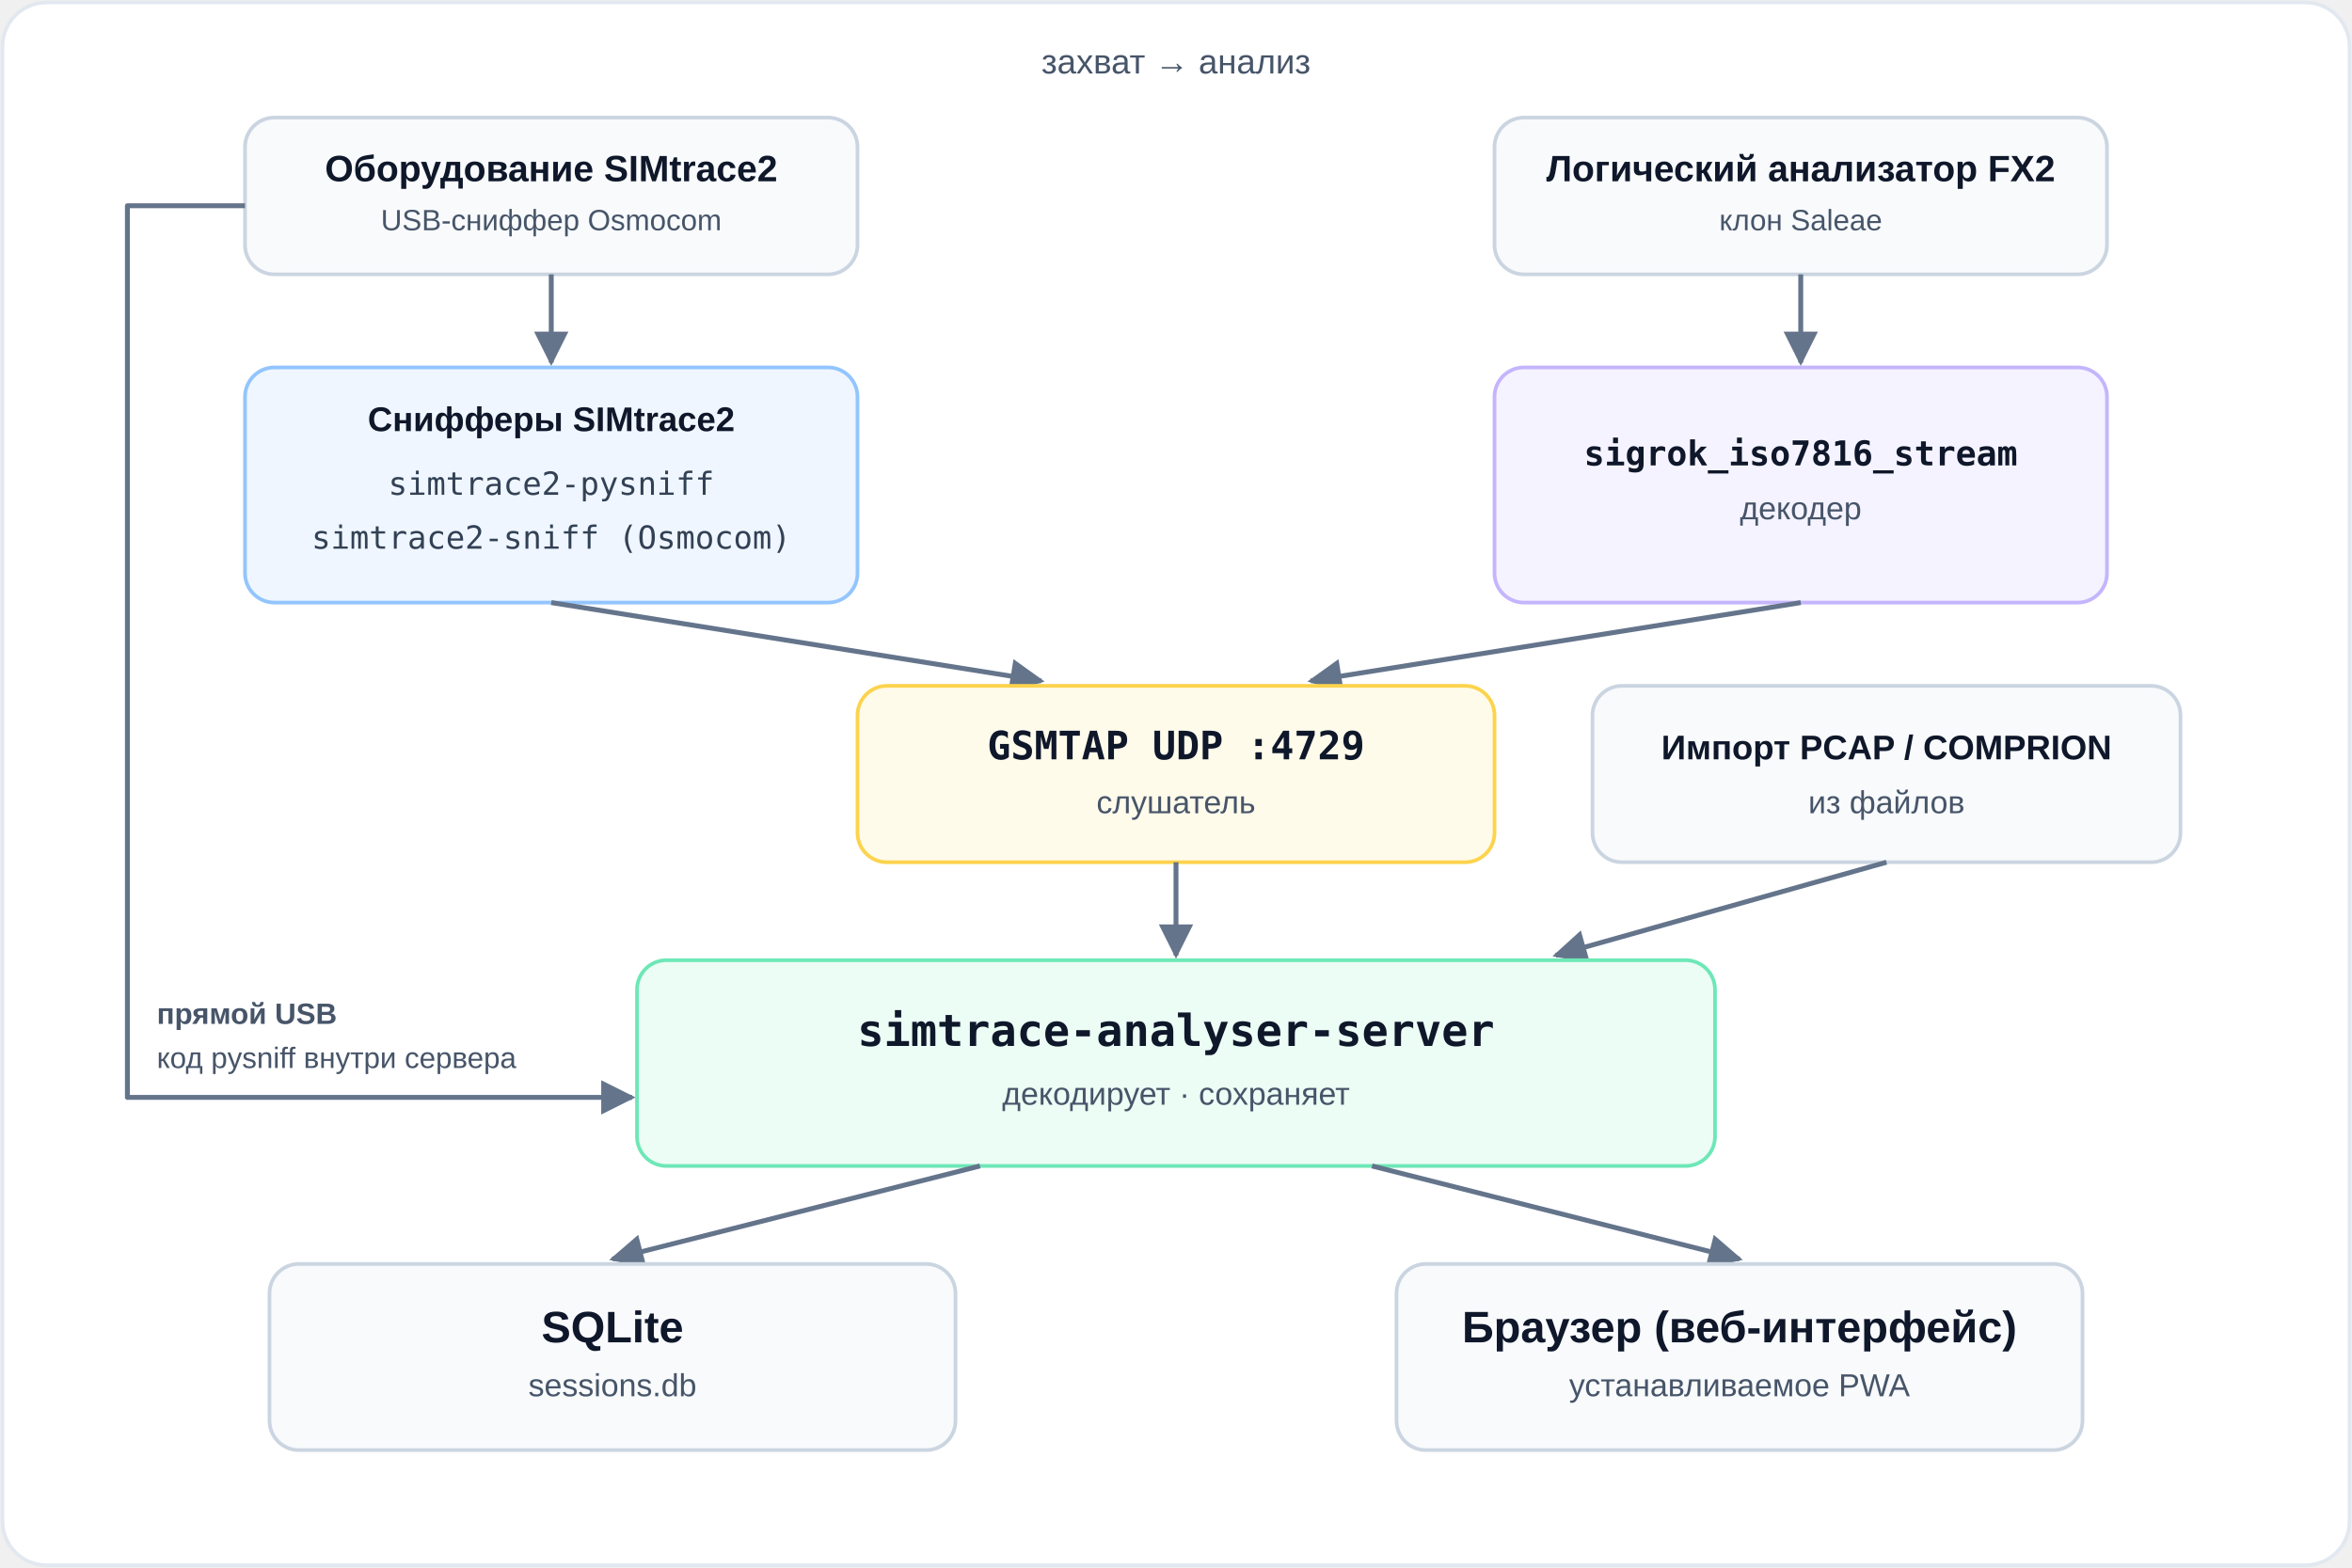
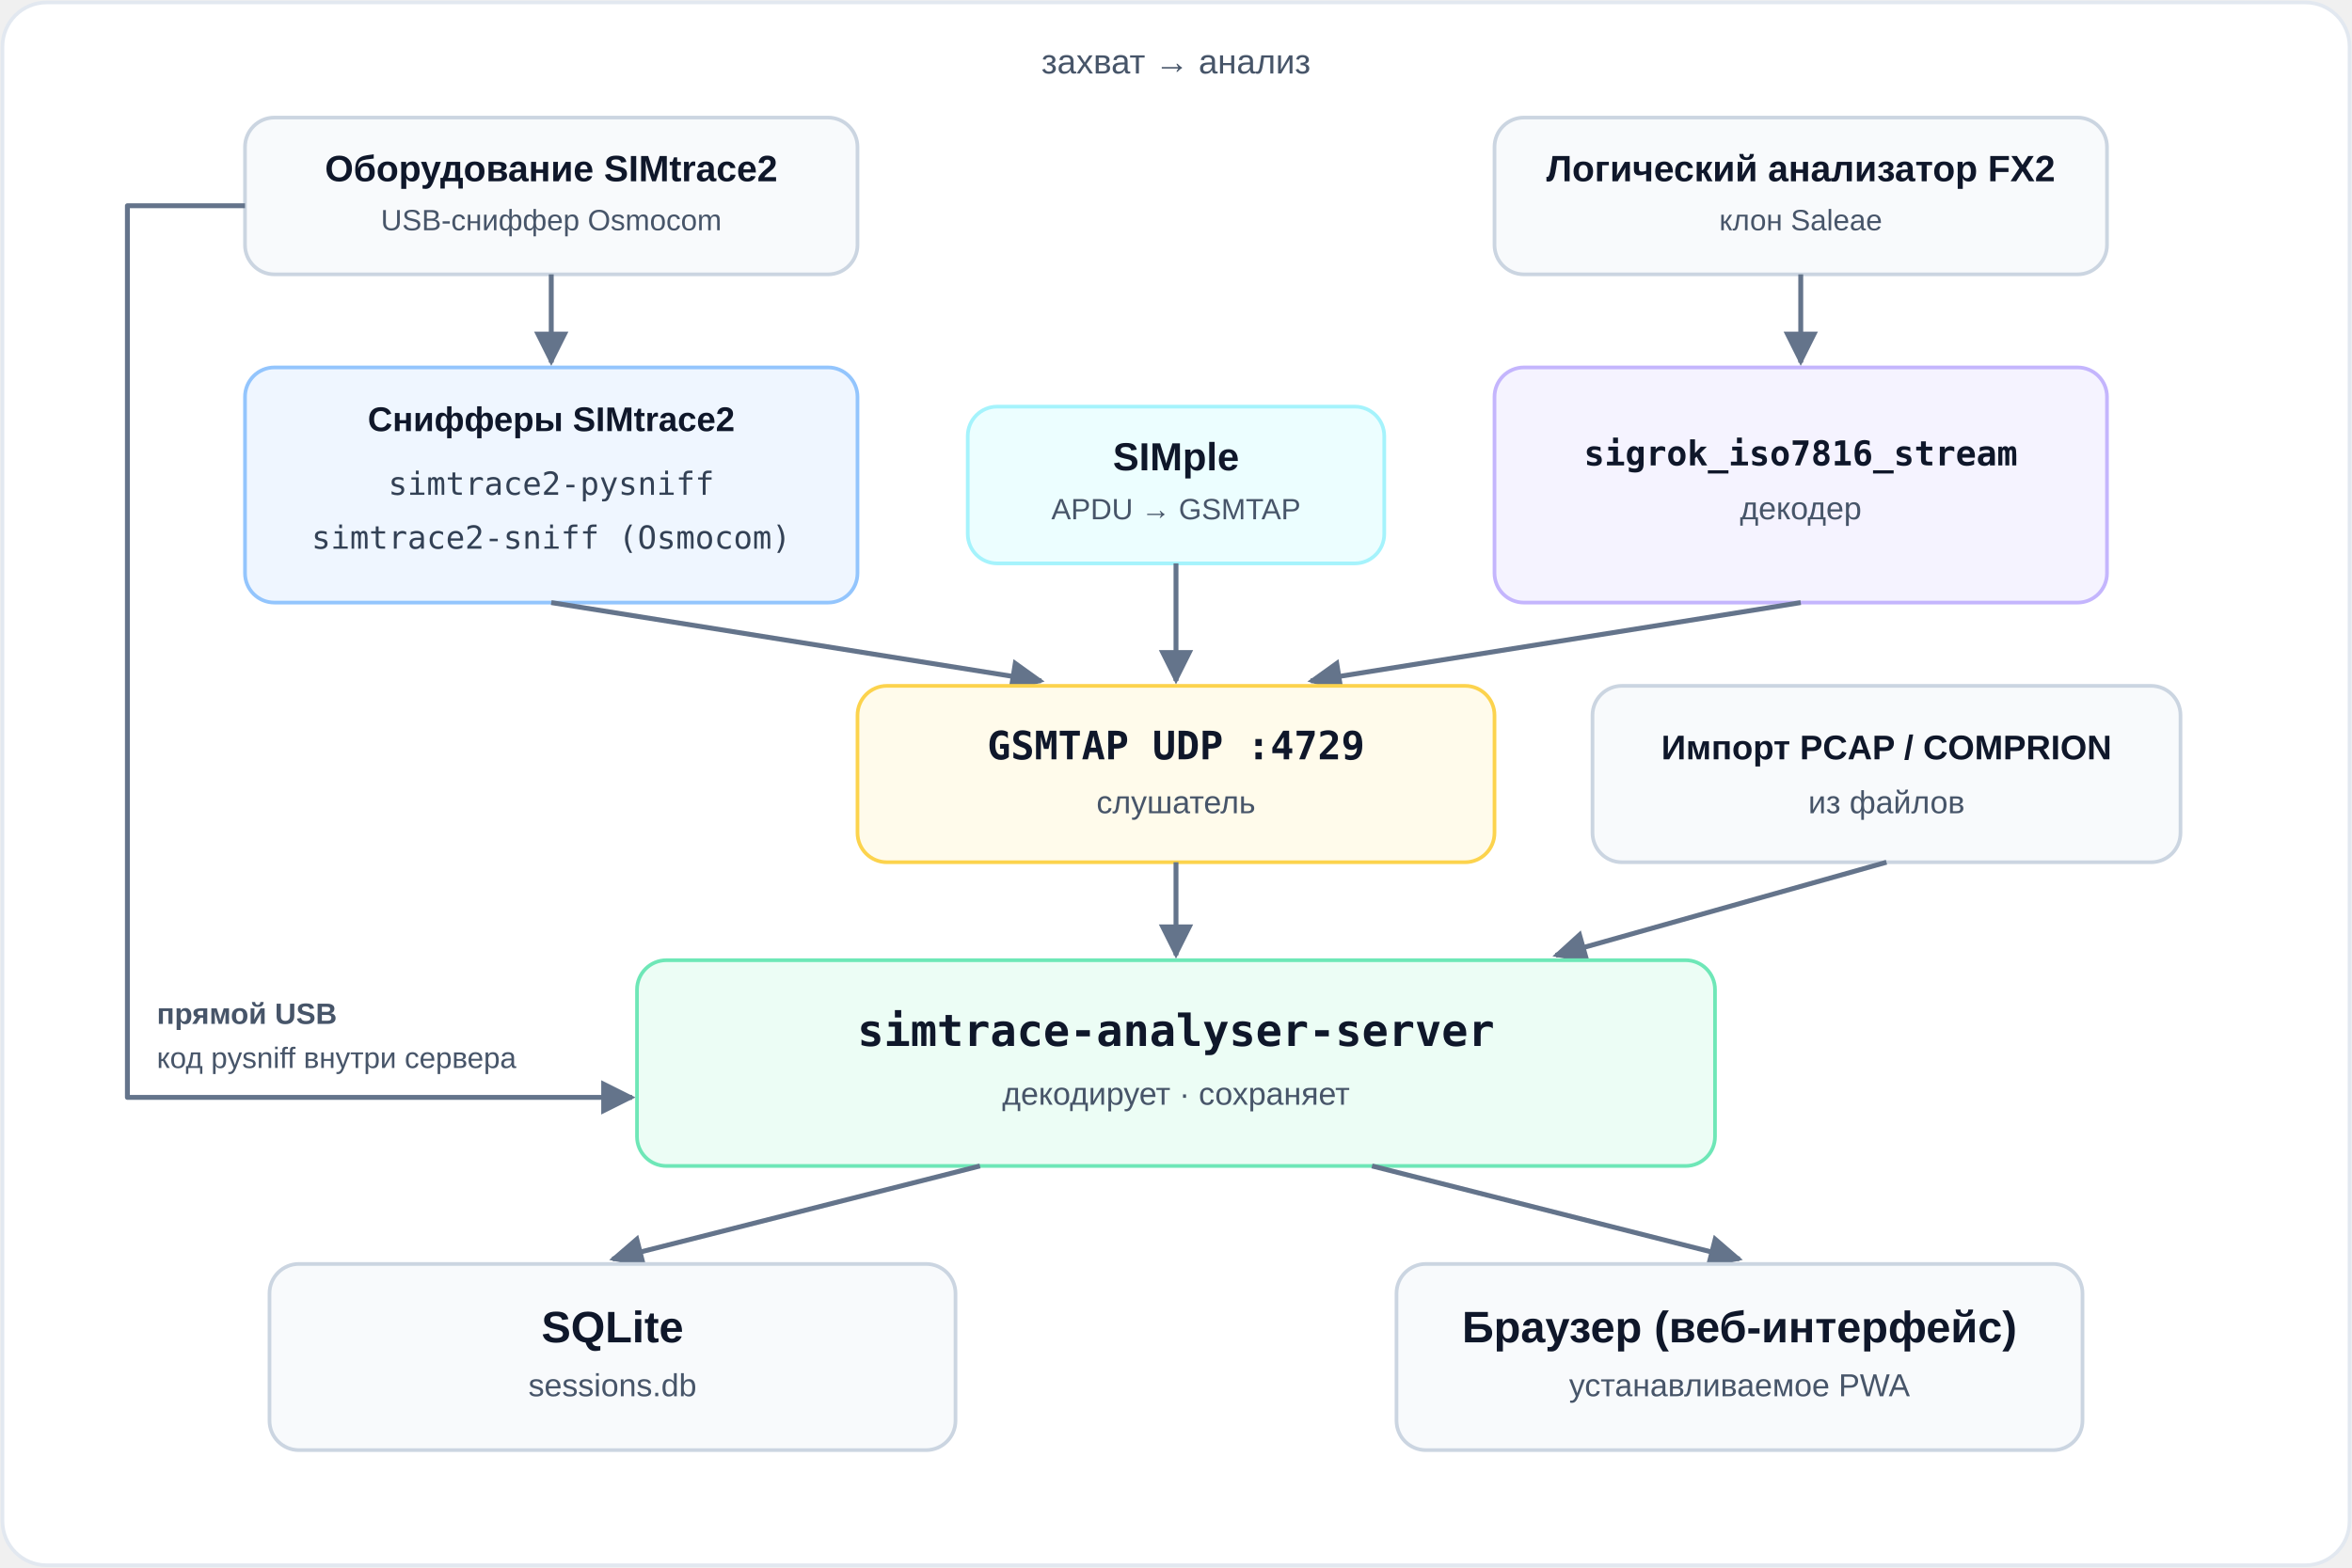
<svg xmlns="http://www.w3.org/2000/svg" width="960" height="640" viewBox="0 0 960 640" role="img" aria-labelledby="diagram-title diagram-desc" font-family="'Segoe UI', 'Helvetica Neue', Arial, 'DejaVu Sans', sans-serif">
  <defs>
    <marker id="arrow" viewBox="0 0 10 10" refX="9" refY="5" markerWidth="7" markerHeight="7" orient="auto-start-reverse">
      <path d="M0 0 L10 5 L0 10 Z" fill="#64748b" />
    </marker>
  </defs>
  <rect x="1" y="1" width="958" height="638" rx="18" fill="#ffffff" stroke="#e2e8f0" stroke-width="1.5" />
  <text x="480" y="30" text-anchor="middle" font-size="14" fill="#475569">захват → анализ</text>
  <rect x="100" y="48" width="250" height="64" rx="12" fill="#f8fafc" stroke="#cbd5e1" stroke-width="1.5" />
  <text x="225" y="74" text-anchor="middle" font-size="15" font-weight="600" fill="#0f172a">Оборудование SIMtrace2</text>
  <text x="225" y="94" text-anchor="middle" font-size="12" fill="#475569">USB-сниффер Osmocom</text>
  <rect x="610" y="48" width="250" height="64" rx="12" fill="#f8fafc" stroke="#cbd5e1" stroke-width="1.5" />
  <text x="735" y="74" text-anchor="middle" font-size="15" font-weight="600" fill="#0f172a">Логический анализатор FX2</text>
  <text x="735" y="94" text-anchor="middle" font-size="12" fill="#475569">клон Saleae</text>
  <line x1="225" y1="112" x2="225" y2="148" stroke="#64748b" stroke-width="2" marker-end="url(#arrow)" />
  <line x1="735" y1="112" x2="735" y2="148" stroke="#64748b" stroke-width="2" marker-end="url(#arrow)" />
  <rect x="100" y="150" width="250" height="96" rx="12" fill="#eff6ff" stroke="#93c5fd" stroke-width="1.5" />
  <text x="225" y="176" text-anchor="middle" font-size="14" font-weight="600" fill="#0f172a">Снифферы SIMtrace2</text>
  <text x="225" y="202" text-anchor="middle" font-size="13" fill="#334155" font-family="'Cascadia Mono', Consolas, 'DejaVu Sans Mono', monospace">simtrace2-pysniff</text>
  <text x="225" y="224" text-anchor="middle" font-size="13" fill="#334155" font-family="'Cascadia Mono', Consolas, 'DejaVu Sans Mono', monospace">simtrace2-sniff (Osmocom)</text>
  <rect x="610" y="150" width="250" height="96" rx="12" fill="#f5f3ff" stroke="#c4b5fd" stroke-width="1.5" />
  <text x="735" y="190" text-anchor="middle" font-size="14" font-weight="600" fill="#0f172a" font-family="'Cascadia Mono', Consolas, 'DejaVu Sans Mono', monospace">sigrok_iso7816_stream</text>
  <text x="735" y="212" text-anchor="middle" font-size="13" fill="#475569">декодер</text>
+   <rect x="395" y="166" width="170" height="64" rx="12" fill="#ecfeff" stroke="#a5f3fc" stroke-width="1.5" />
+   <text x="480" y="192" text-anchor="middle" font-size="16" font-weight="600" fill="#0f172a">SIMple</text>
+   <text x="480" y="212" text-anchor="middle" font-size="12" fill="#475569">APDU → GSMTAP</text>
  <line x1="225" y1="246" x2="425" y2="278" stroke="#64748b" stroke-width="2" marker-end="url(#arrow)" />
+   <line x1="480" y1="230" x2="480" y2="278" stroke="#64748b" stroke-width="2" marker-end="url(#arrow)" />
  <line x1="735" y1="246" x2="535" y2="278" stroke="#64748b" stroke-width="2" marker-end="url(#arrow)" />
  <rect x="350" y="280" width="260" height="72" rx="12" fill="#fffbeb" stroke="#fcd34d" stroke-width="1.5" />
  <text x="480" y="310" text-anchor="middle" font-size="16" font-weight="600" fill="#0f172a" font-family="'Cascadia Mono', Consolas, 'DejaVu Sans Mono', monospace">GSMTAP UDP :4729</text>
  <text x="480" y="332" text-anchor="middle" font-size="13" fill="#475569">слушатель</text>
  <rect x="650" y="280" width="240" height="72" rx="12" fill="#f8fafc" stroke="#cbd5e1" stroke-width="1.5" />
  <text x="770" y="310" text-anchor="middle" font-size="14" font-weight="600" fill="#0f172a">Импорт PCAP / COMPRION</text>
  <text x="770" y="332" text-anchor="middle" font-size="13" fill="#475569">из файлов</text>
  <line x1="480" y1="352" x2="480" y2="390" stroke="#64748b" stroke-width="2" marker-end="url(#arrow)" />
  <line x1="770" y1="352" x2="635" y2="390" stroke="#64748b" stroke-width="2" marker-end="url(#arrow)" />
  <path d="M100 84 H52 V448 H258" fill="none" stroke="#64748b" stroke-width="2" stroke-linejoin="round" marker-end="url(#arrow)" />
  <text x="64" y="418" font-size="12" font-weight="600" fill="#475569">прямой USB</text>
  <text x="64" y="436" font-size="12" fill="#475569">код pysniff внутри сервера</text>
  <rect x="260" y="392" width="440" height="84" rx="12" fill="#ecfdf5" stroke="#6ee7b7" stroke-width="1.5" />
  <text x="480" y="427" text-anchor="middle" font-size="18" font-weight="600" fill="#0f172a" font-family="'Cascadia Mono', Consolas, 'DejaVu Sans Mono', monospace">simtrace-analyser-server</text>
  <text x="480" y="451" text-anchor="middle" font-size="13" fill="#475569">декодирует · сохраняет</text>
  <line x1="400" y1="476" x2="250" y2="514" stroke="#64748b" stroke-width="2" marker-end="url(#arrow)" />
  <line x1="560" y1="476" x2="710" y2="514" stroke="#64748b" stroke-width="2" marker-end="url(#arrow)" />
  <rect x="110" y="516" width="280" height="76" rx="12" fill="#f8fafc" stroke="#cbd5e1" stroke-width="1.5" />
  <text x="250" y="548" text-anchor="middle" font-size="18" font-weight="600" fill="#0f172a">SQLite</text>
  <text x="250" y="570" text-anchor="middle" font-size="13" fill="#475569">sessions.db</text>
  <rect x="570" y="516" width="280" height="76" rx="12" fill="#f8fafc" stroke="#cbd5e1" stroke-width="1.5" />
  <text x="710" y="548" text-anchor="middle" font-size="18" font-weight="600" fill="#0f172a">Браузер (веб-интерфейс)</text>
  <text x="710" y="570" text-anchor="middle" font-size="13" fill="#475569">устанавливаемое PWA</text>
</svg>
